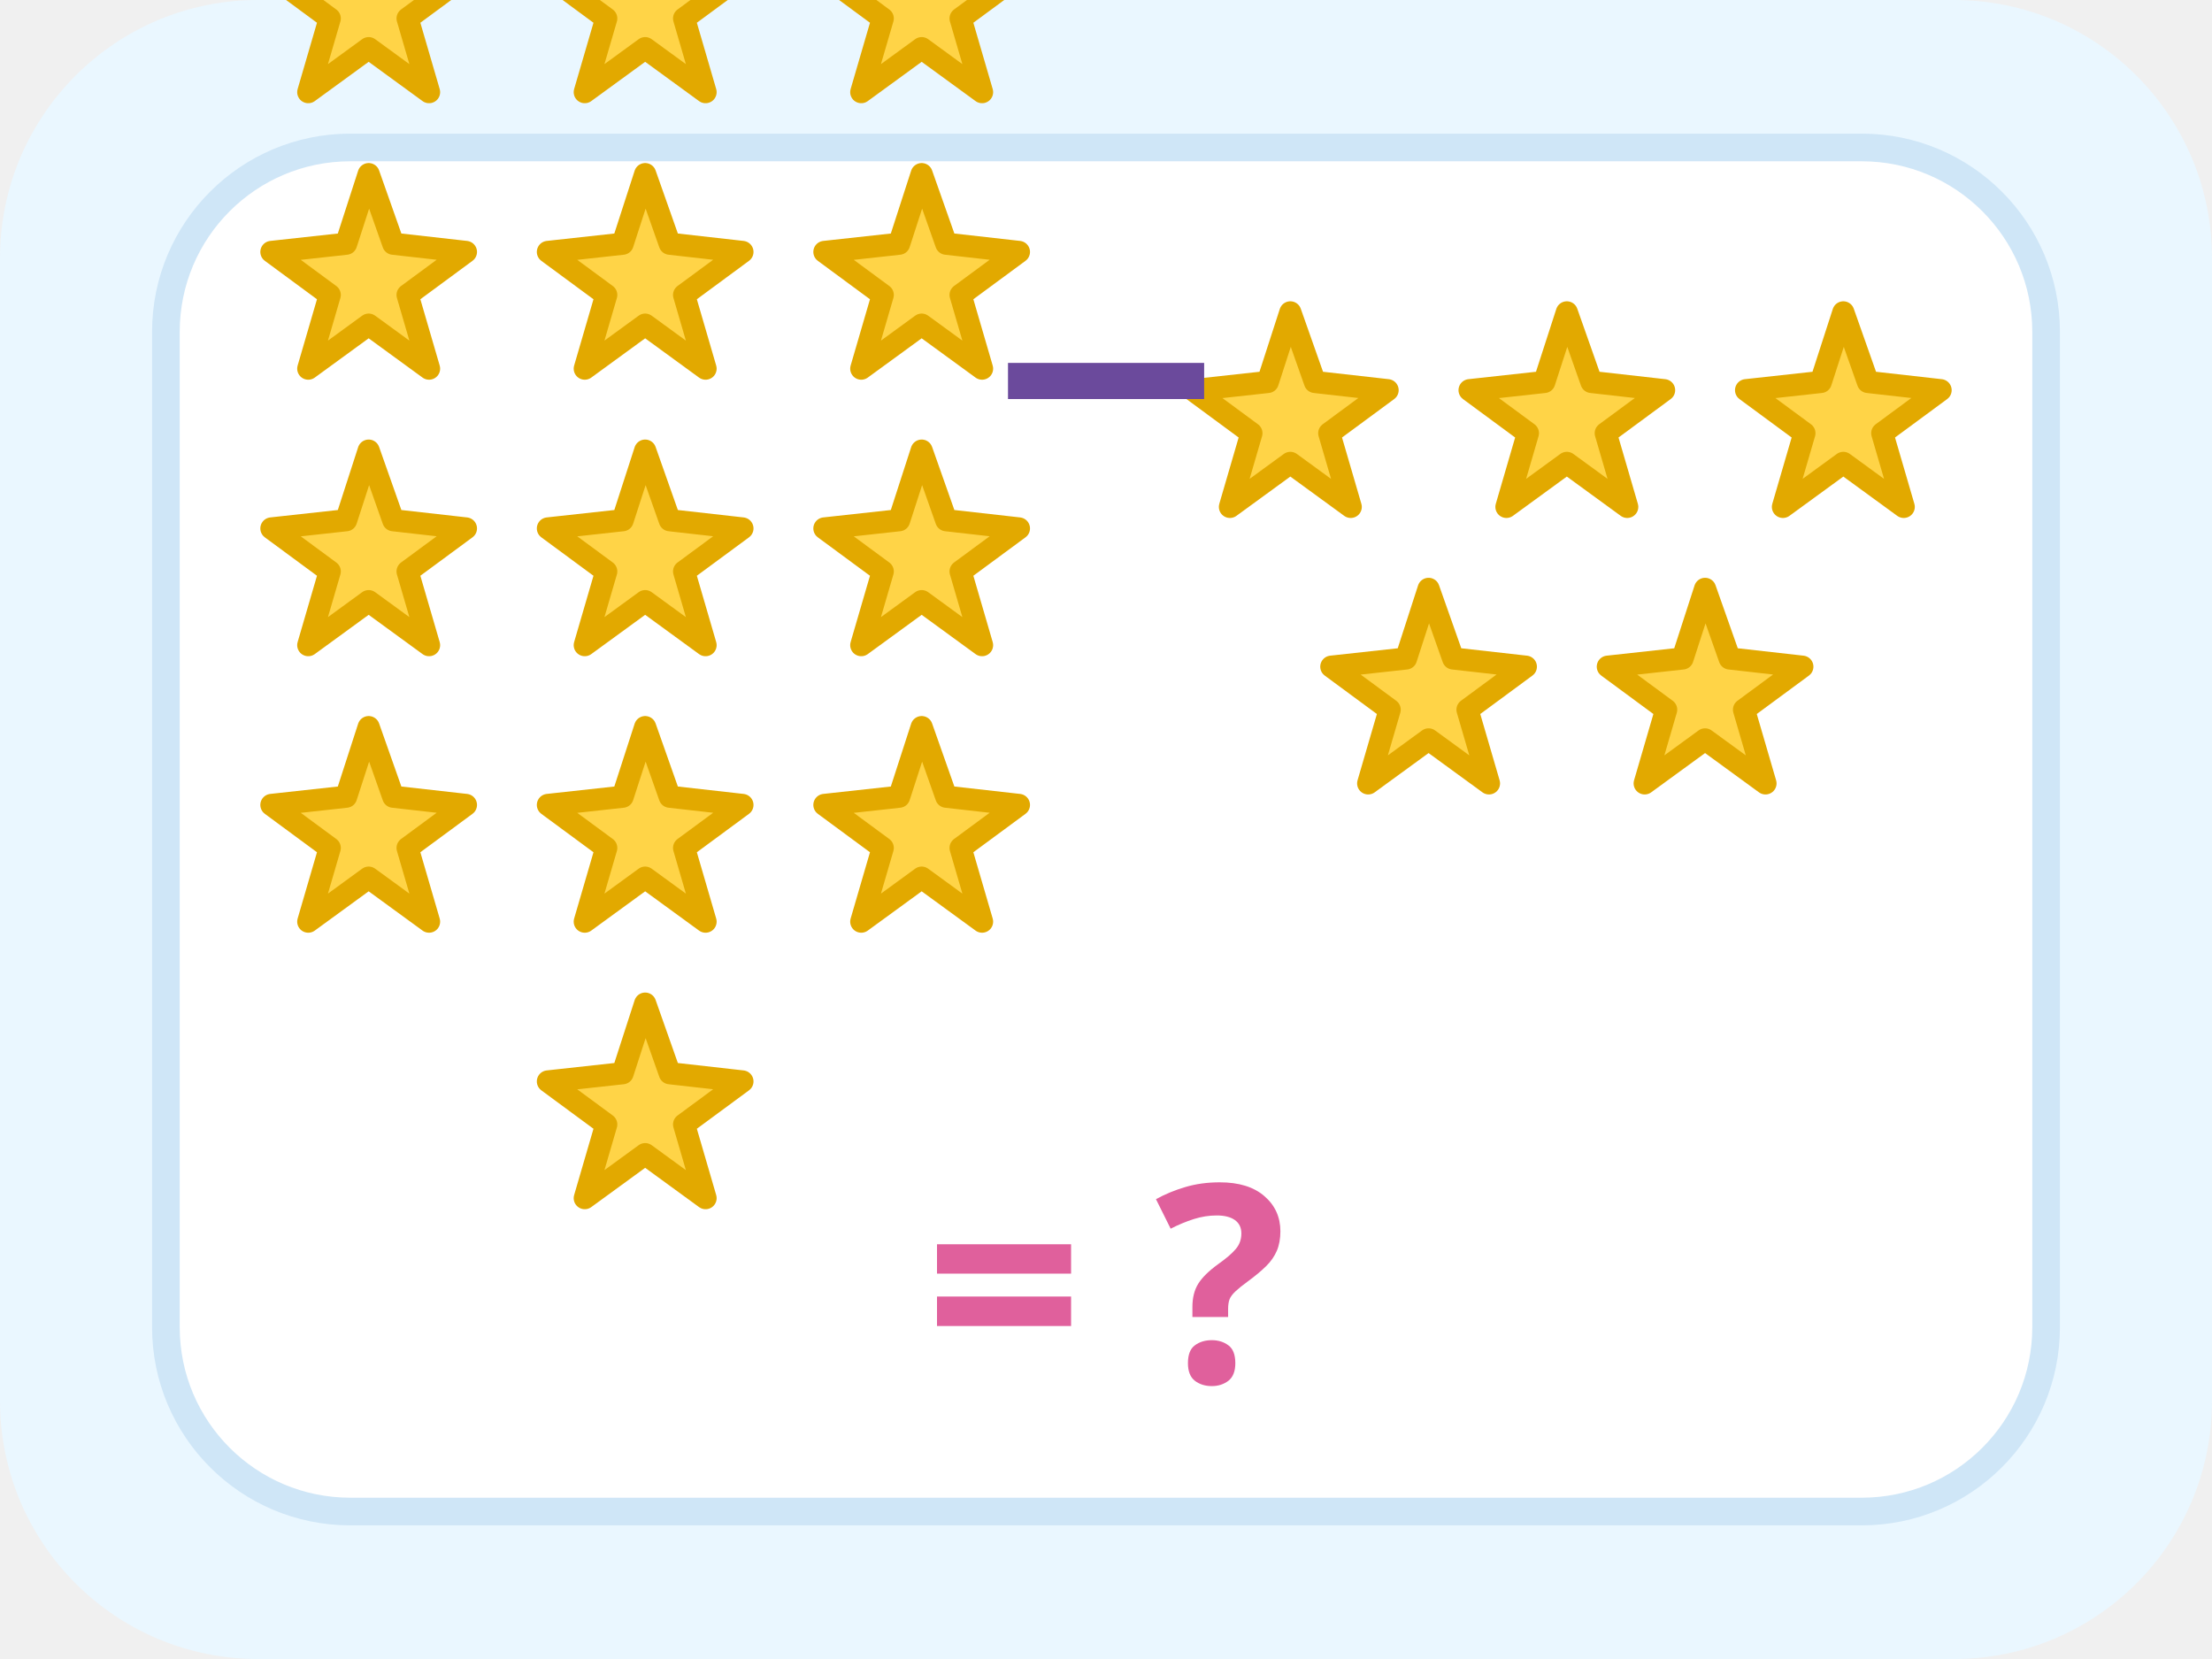
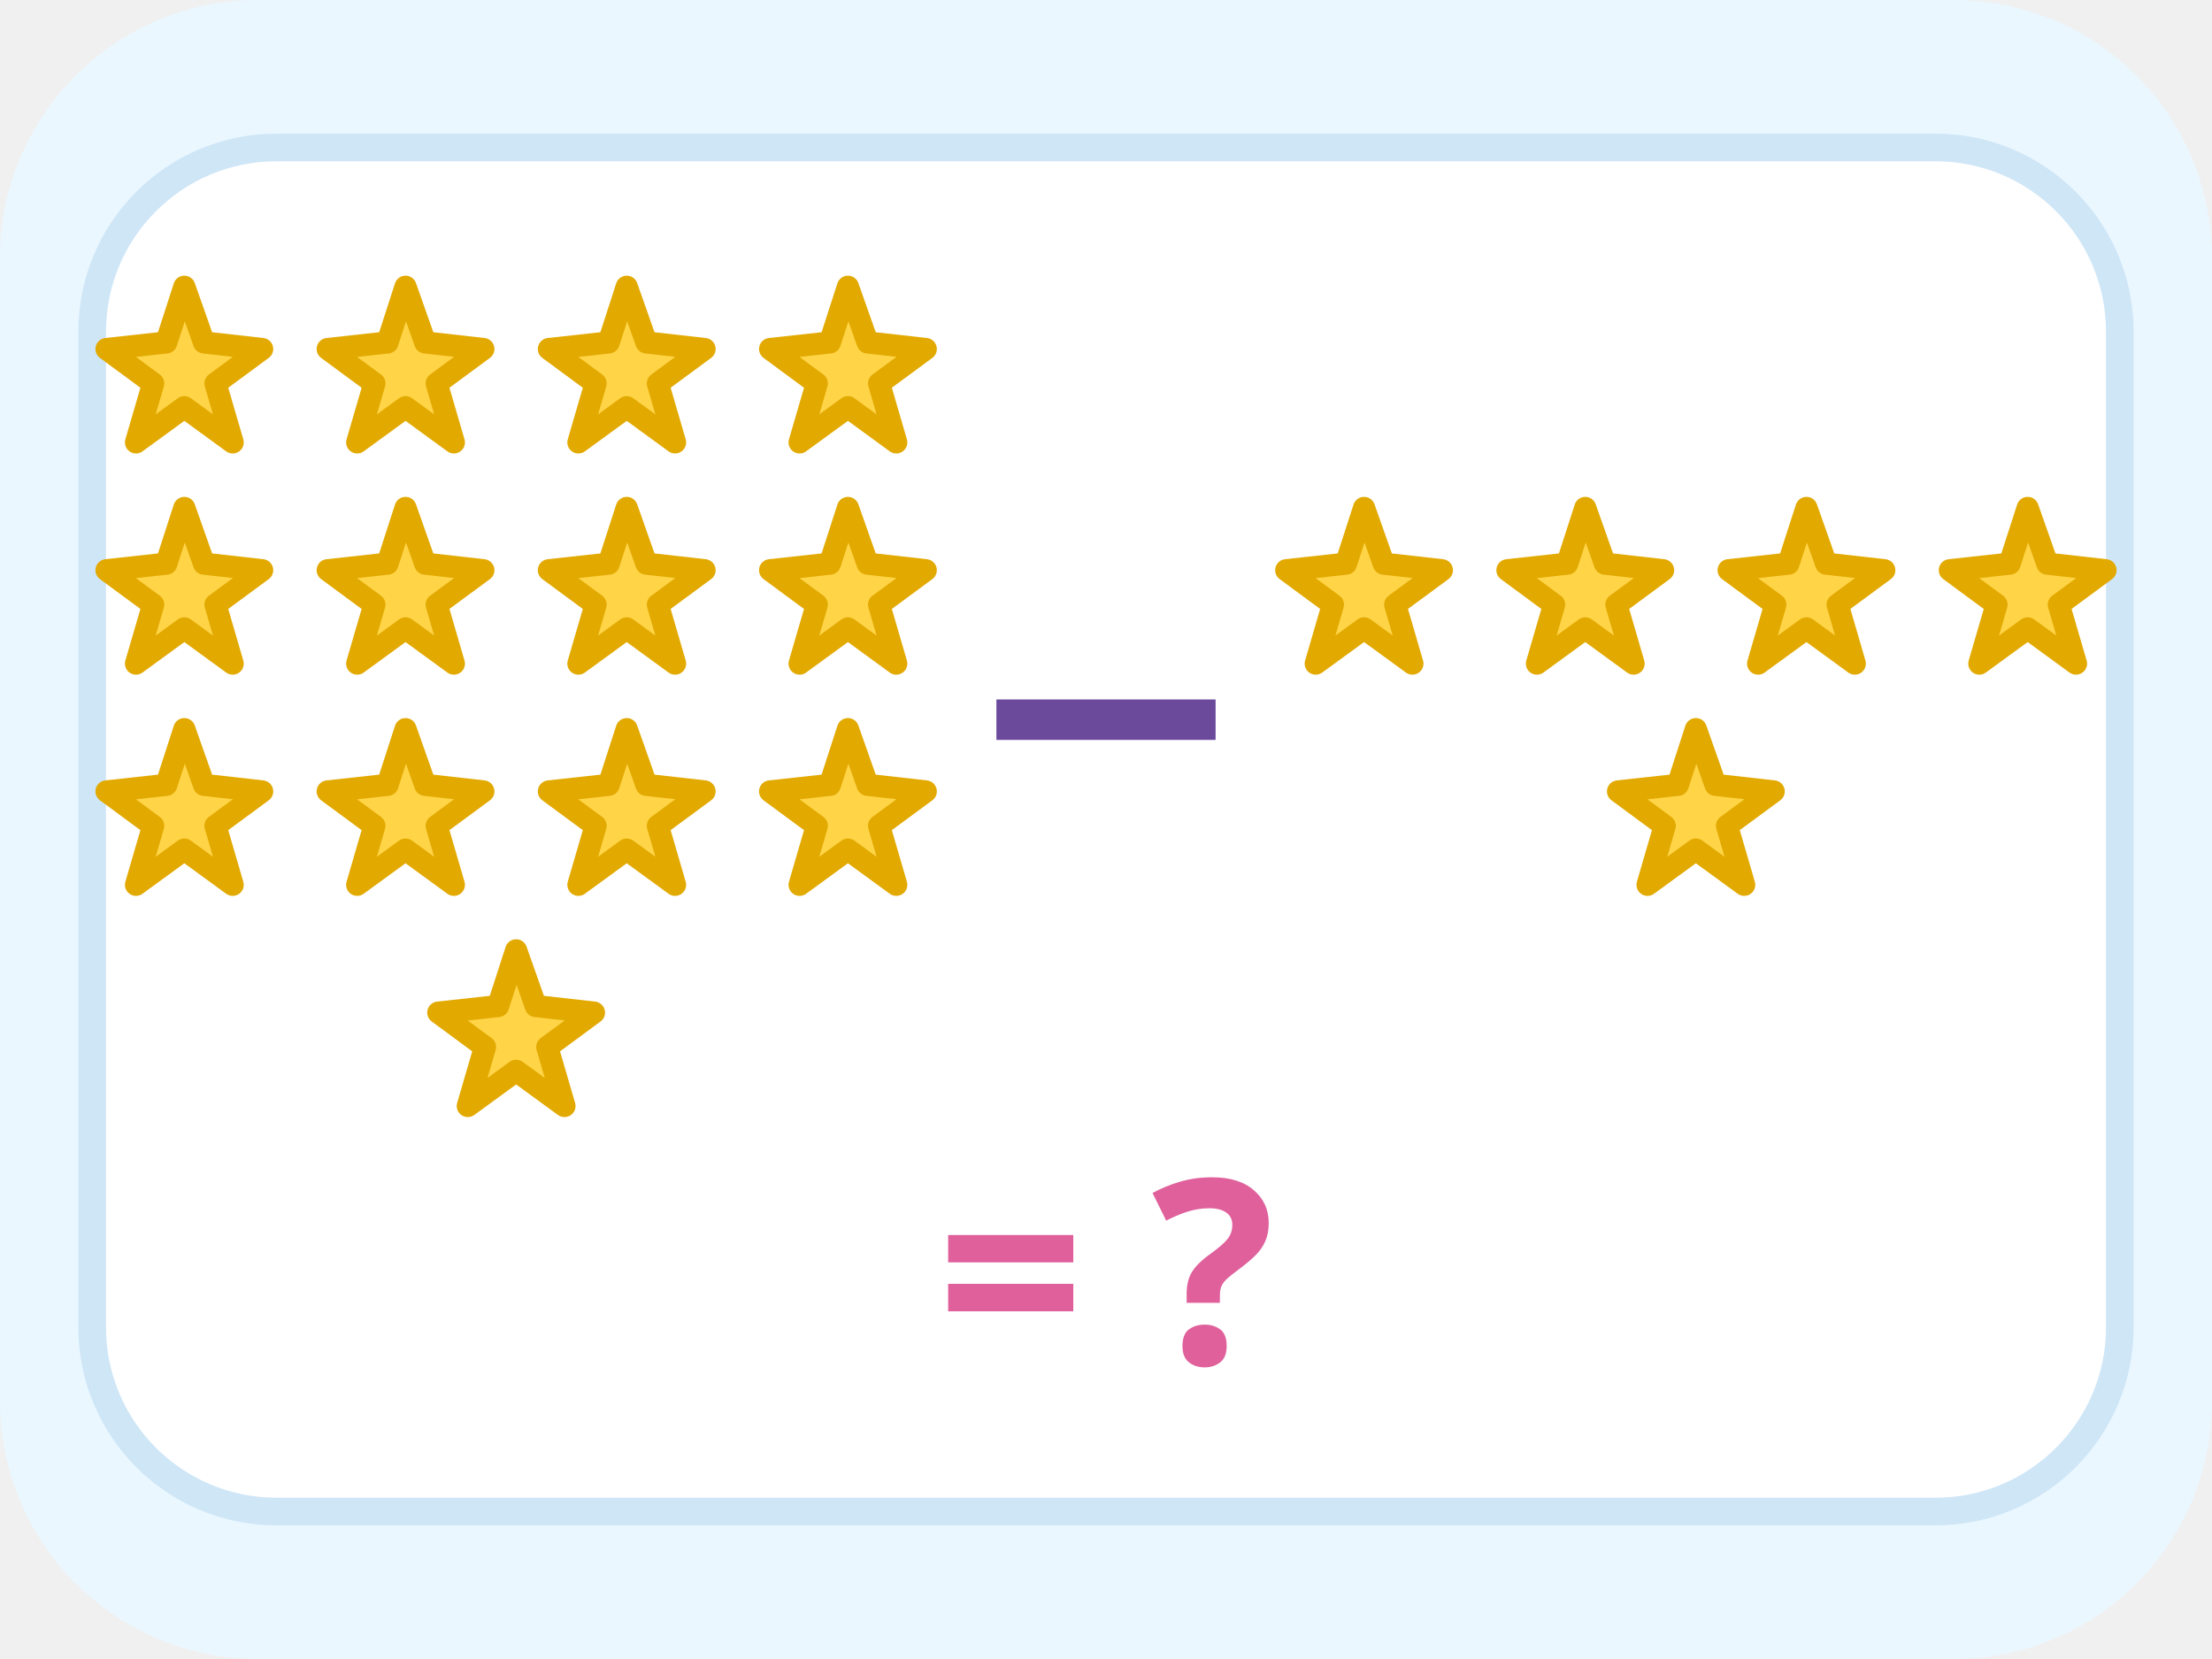
<svg xmlns="http://www.w3.org/2000/svg" viewBox="0 0 240 180" role="img" aria-label="13 − 5 等于几">
  <rect width="240" height="180" rx="28" fill="#eaf7ff" />
-   <rect x="18" y="16" width="204" height="148" rx="20" fill="#fff" stroke="#cfe6f7" stroke-width="3" />
-   <path d="M0 -1 L0.24 -0.32 L0.95 -0.24 L0.38 0.18 L0.59 0.9 L0 0.47 L-0.59 0.9 L-0.38 0.18 L-0.95 -0.24 L-0.22 -0.32 Z" transform="translate(40.0 0.0) scale(11.11)" fill="#ffd447" stroke="#e2a900" stroke-width="0.216" stroke-linejoin="round" />
-   <path d="M0 -1 L0.24 -0.32 L0.95 -0.24 L0.38 0.18 L0.59 0.9 L0 0.47 L-0.59 0.9 L-0.38 0.18 L-0.95 -0.24 L-0.22 -0.32 Z" transform="translate(70.0 0.0) scale(11.11)" fill="#ffd447" stroke="#e2a900" stroke-width="0.216" stroke-linejoin="round" />
-   <path d="M0 -1 L0.24 -0.32 L0.95 -0.24 L0.38 0.18 L0.59 0.9 L0 0.47 L-0.59 0.9 L-0.38 0.18 L-0.95 -0.24 L-0.22 -0.32 Z" transform="translate(100.0 0.0) scale(11.11)" fill="#ffd447" stroke="#e2a900" stroke-width="0.216" stroke-linejoin="round" />
-   <path d="M0 -1 L0.24 -0.32 L0.95 -0.24 L0.38 0.18 L0.59 0.9 L0 0.47 L-0.59 0.9 L-0.38 0.18 L-0.95 -0.24 L-0.22 -0.32 Z" transform="translate(40.0 30.0) scale(11.11)" fill="#ffd447" stroke="#e2a900" stroke-width="0.216" stroke-linejoin="round" />
-   <path d="M0 -1 L0.24 -0.32 L0.95 -0.24 L0.38 0.18 L0.59 0.9 L0 0.47 L-0.59 0.9 L-0.38 0.18 L-0.95 -0.24 L-0.22 -0.32 Z" transform="translate(70.0 30.0) scale(11.11)" fill="#ffd447" stroke="#e2a900" stroke-width="0.216" stroke-linejoin="round" />
-   <path d="M0 -1 L0.24 -0.32 L0.95 -0.24 L0.38 0.18 L0.59 0.9 L0 0.47 L-0.59 0.9 L-0.38 0.18 L-0.95 -0.24 L-0.22 -0.32 Z" transform="translate(100.0 30.0) scale(11.11)" fill="#ffd447" stroke="#e2a900" stroke-width="0.216" stroke-linejoin="round" />
-   <path d="M0 -1 L0.24 -0.32 L0.95 -0.24 L0.38 0.18 L0.59 0.9 L0 0.47 L-0.59 0.9 L-0.38 0.18 L-0.95 -0.24 L-0.22 -0.32 Z" transform="translate(40.0 60.0) scale(11.11)" fill="#ffd447" stroke="#e2a900" stroke-width="0.216" stroke-linejoin="round" />
-   <path d="M0 -1 L0.24 -0.32 L0.95 -0.24 L0.38 0.18 L0.59 0.9 L0 0.47 L-0.59 0.9 L-0.38 0.18 L-0.95 -0.24 L-0.22 -0.32 Z" transform="translate(70.0 60.0) scale(11.11)" fill="#ffd447" stroke="#e2a900" stroke-width="0.216" stroke-linejoin="round" />
-   <path d="M0 -1 L0.24 -0.32 L0.95 -0.24 L0.38 0.18 L0.59 0.9 L0 0.47 L-0.59 0.9 L-0.38 0.18 L-0.95 -0.24 L-0.22 -0.32 Z" transform="translate(100.0 60.0) scale(11.11)" fill="#ffd447" stroke="#e2a900" stroke-width="0.216" stroke-linejoin="round" />
-   <path d="M0 -1 L0.24 -0.32 L0.95 -0.24 L0.38 0.18 L0.59 0.9 L0 0.47 L-0.59 0.9 L-0.38 0.18 L-0.95 -0.24 L-0.22 -0.32 Z" transform="translate(40.0 90.0) scale(11.11)" fill="#ffd447" stroke="#e2a900" stroke-width="0.216" stroke-linejoin="round" />
-   <path d="M0 -1 L0.24 -0.32 L0.95 -0.24 L0.38 0.18 L0.59 0.9 L0 0.47 L-0.59 0.9 L-0.38 0.18 L-0.95 -0.24 L-0.22 -0.32 Z" transform="translate(70.0 90.0) scale(11.11)" fill="#ffd447" stroke="#e2a900" stroke-width="0.216" stroke-linejoin="round" />
-   <path d="M0 -1 L0.24 -0.32 L0.95 -0.24 L0.38 0.18 L0.59 0.9 L0 0.47 L-0.59 0.9 L-0.38 0.18 L-0.95 -0.24 L-0.22 -0.32 Z" transform="translate(100.0 90.0) scale(11.11)" fill="#ffd447" stroke="#e2a900" stroke-width="0.216" stroke-linejoin="round" />
-   <path d="M0 -1 L0.24 -0.32 L0.95 -0.24 L0.38 0.18 L0.59 0.9 L0 0.47 L-0.59 0.9 L-0.38 0.18 L-0.95 -0.24 L-0.22 -0.32 Z" transform="translate(70.0 120.0) scale(11.11)" fill="#ffd447" stroke="#e2a900" stroke-width="0.216" stroke-linejoin="round" />
-   <path d="M0 -1 L0.24 -0.32 L0.95 -0.24 L0.38 0.18 L0.59 0.9 L0 0.47 L-0.59 0.9 L-0.38 0.18 L-0.95 -0.24 L-0.22 -0.32 Z" transform="translate(140.0 45.0) scale(11.11)" fill="#ffd447" stroke="#e2a900" stroke-width="0.216" stroke-linejoin="round" />
-   <path d="M0 -1 L0.24 -0.32 L0.95 -0.24 L0.38 0.18 L0.59 0.9 L0 0.47 L-0.59 0.9 L-0.38 0.18 L-0.95 -0.24 L-0.22 -0.32 Z" transform="translate(170.0 45.0) scale(11.11)" fill="#ffd447" stroke="#e2a900" stroke-width="0.216" stroke-linejoin="round" />
-   <path d="M0 -1 L0.24 -0.32 L0.95 -0.24 L0.38 0.18 L0.59 0.9 L0 0.47 L-0.59 0.9 L-0.38 0.18 L-0.95 -0.24 L-0.22 -0.32 Z" transform="translate(200.0 45.0) scale(11.11)" fill="#ffd447" stroke="#e2a900" stroke-width="0.216" stroke-linejoin="round" />
-   <path d="M0 -1 L0.24 -0.32 L0.95 -0.24 L0.38 0.18 L0.59 0.9 L0 0.47 L-0.59 0.9 L-0.38 0.18 L-0.95 -0.24 L-0.22 -0.32 Z" transform="translate(155.0 75.0) scale(11.11)" fill="#ffd447" stroke="#e2a900" stroke-width="0.216" stroke-linejoin="round" />
-   <path d="M0 -1 L0.24 -0.32 L0.95 -0.24 L0.38 0.18 L0.59 0.9 L0 0.47 L-0.59 0.9 L-0.38 0.18 L-0.95 -0.24 L-0.22 -0.32 Z" transform="translate(185.0 75.0) scale(11.11)" fill="#ffd447" stroke="#e2a900" stroke-width="0.216" stroke-linejoin="round" />
-   <text x="120" y="52" text-anchor="middle" font-family="Nunito, sans-serif" font-size="34" font-weight="900" fill="#6b4a9c">−</text>
-   <text x="120" y="150" text-anchor="middle" font-family="Nunito, sans-serif" font-size="30" font-weight="900" fill="#e0609c">= ?</text>
+   <rect x="10" y="16" width="220" height="148" rx="20" fill="#fff" stroke="#cfe6f7" stroke-width="3" />
+   <path d="M0 -1 L0.24 -0.32 L0.95 -0.24 L0.38 0.18 L0.59 0.9 L0 0.47 L-0.59 0.9 L-0.38 0.18 L-0.95 -0.24 L-0.22 -0.32 Z" transform="translate(20.0 40.0) scale(8.89)" fill="#ffd447" stroke="#e2a900" stroke-width="0.270" stroke-linejoin="round" />
+   <path d="M0 -1 L0.24 -0.32 L0.95 -0.24 L0.38 0.18 L0.59 0.9 L0 0.47 L-0.59 0.9 L-0.38 0.18 L-0.95 -0.24 L-0.22 -0.32 Z" transform="translate(44.0 40.0) scale(8.89)" fill="#ffd447" stroke="#e2a900" stroke-width="0.270" stroke-linejoin="round" />
+   <path d="M0 -1 L0.24 -0.32 L0.95 -0.24 L0.38 0.18 L0.59 0.9 L0 0.47 L-0.59 0.9 L-0.38 0.18 L-0.95 -0.24 L-0.22 -0.32 Z" transform="translate(68.0 40.0) scale(8.89)" fill="#ffd447" stroke="#e2a900" stroke-width="0.270" stroke-linejoin="round" />
+   <path d="M0 -1 L0.24 -0.32 L0.95 -0.24 L0.38 0.18 L0.59 0.9 L0 0.47 L-0.59 0.9 L-0.38 0.18 L-0.95 -0.24 L-0.22 -0.32 Z" transform="translate(92.0 40.0) scale(8.89)" fill="#ffd447" stroke="#e2a900" stroke-width="0.270" stroke-linejoin="round" />
+   <path d="M0 -1 L0.24 -0.32 L0.95 -0.24 L0.38 0.18 L0.59 0.9 L0 0.47 L-0.59 0.9 L-0.38 0.18 L-0.95 -0.24 L-0.22 -0.32 Z" transform="translate(20.0 64.0) scale(8.89)" fill="#ffd447" stroke="#e2a900" stroke-width="0.270" stroke-linejoin="round" />
+   <path d="M0 -1 L0.24 -0.32 L0.95 -0.24 L0.38 0.18 L0.59 0.9 L0 0.47 L-0.59 0.9 L-0.38 0.18 L-0.95 -0.24 L-0.22 -0.32 Z" transform="translate(44.0 64.0) scale(8.89)" fill="#ffd447" stroke="#e2a900" stroke-width="0.270" stroke-linejoin="round" />
+   <path d="M0 -1 L0.24 -0.32 L0.95 -0.24 L0.38 0.18 L0.59 0.9 L0 0.47 L-0.59 0.9 L-0.38 0.18 L-0.95 -0.24 L-0.22 -0.32 Z" transform="translate(68.0 64.0) scale(8.89)" fill="#ffd447" stroke="#e2a900" stroke-width="0.270" stroke-linejoin="round" />
+   <path d="M0 -1 L0.24 -0.32 L0.95 -0.24 L0.38 0.18 L0.59 0.9 L0 0.47 L-0.59 0.9 L-0.38 0.18 L-0.95 -0.24 L-0.22 -0.32 Z" transform="translate(92.0 64.0) scale(8.89)" fill="#ffd447" stroke="#e2a900" stroke-width="0.270" stroke-linejoin="round" />
+   <path d="M0 -1 L0.24 -0.32 L0.95 -0.24 L0.38 0.18 L0.59 0.9 L0 0.47 L-0.59 0.9 L-0.38 0.18 L-0.95 -0.24 L-0.22 -0.32 Z" transform="translate(20.0 88.0) scale(8.89)" fill="#ffd447" stroke="#e2a900" stroke-width="0.270" stroke-linejoin="round" />
+   <path d="M0 -1 L0.24 -0.32 L0.95 -0.24 L0.38 0.18 L0.59 0.9 L0 0.47 L-0.59 0.9 L-0.38 0.18 L-0.95 -0.24 L-0.22 -0.32 Z" transform="translate(44.0 88.0) scale(8.89)" fill="#ffd447" stroke="#e2a900" stroke-width="0.270" stroke-linejoin="round" />
+   <path d="M0 -1 L0.24 -0.32 L0.95 -0.24 L0.38 0.18 L0.59 0.9 L0 0.47 L-0.59 0.9 L-0.38 0.18 L-0.95 -0.24 L-0.22 -0.32 Z" transform="translate(68.0 88.0) scale(8.89)" fill="#ffd447" stroke="#e2a900" stroke-width="0.270" stroke-linejoin="round" />
+   <path d="M0 -1 L0.24 -0.32 L0.95 -0.24 L0.38 0.18 L0.59 0.9 L0 0.47 L-0.59 0.9 L-0.38 0.18 L-0.95 -0.24 L-0.22 -0.32 Z" transform="translate(92.0 88.0) scale(8.89)" fill="#ffd447" stroke="#e2a900" stroke-width="0.270" stroke-linejoin="round" />
+   <path d="M0 -1 L0.24 -0.32 L0.95 -0.24 L0.38 0.18 L0.59 0.9 L0 0.47 L-0.59 0.9 L-0.38 0.18 L-0.95 -0.24 L-0.22 -0.32 Z" transform="translate(56.0 112.0) scale(8.89)" fill="#ffd447" stroke="#e2a900" stroke-width="0.270" stroke-linejoin="round" />
+   <path d="M0 -1 L0.24 -0.32 L0.95 -0.24 L0.38 0.18 L0.59 0.9 L0 0.47 L-0.59 0.9 L-0.38 0.18 L-0.95 -0.24 L-0.22 -0.32 Z" transform="translate(148.0 64.0) scale(8.89)" fill="#ffd447" stroke="#e2a900" stroke-width="0.270" stroke-linejoin="round" />
+   <path d="M0 -1 L0.24 -0.32 L0.95 -0.24 L0.38 0.18 L0.59 0.9 L0 0.47 L-0.59 0.9 L-0.38 0.18 L-0.95 -0.24 L-0.22 -0.32 Z" transform="translate(172.0 64.0) scale(8.89)" fill="#ffd447" stroke="#e2a900" stroke-width="0.270" stroke-linejoin="round" />
+   <path d="M0 -1 L0.24 -0.32 L0.95 -0.24 L0.38 0.18 L0.59 0.9 L0 0.47 L-0.59 0.9 L-0.38 0.18 L-0.95 -0.24 L-0.22 -0.32 Z" transform="translate(196.0 64.0) scale(8.89)" fill="#ffd447" stroke="#e2a900" stroke-width="0.270" stroke-linejoin="round" />
+   <path d="M0 -1 L0.24 -0.32 L0.95 -0.24 L0.38 0.18 L0.59 0.9 L0 0.47 L-0.59 0.9 L-0.38 0.18 L-0.95 -0.24 L-0.22 -0.32 Z" transform="translate(220.0 64.0) scale(8.89)" fill="#ffd447" stroke="#e2a900" stroke-width="0.270" stroke-linejoin="round" />
+   <path d="M0 -1 L0.24 -0.32 L0.95 -0.24 L0.38 0.18 L0.59 0.9 L0 0.47 L-0.59 0.9 L-0.38 0.18 L-0.95 -0.24 L-0.22 -0.32 Z" transform="translate(184.0 88.0) scale(8.89)" fill="#ffd447" stroke="#e2a900" stroke-width="0.270" stroke-linejoin="round" />
+   <text x="120" y="90" text-anchor="middle" font-family="Nunito, sans-serif" font-size="38" font-weight="900" fill="#6b4a9c">−</text>
+   <text x="120" y="148" text-anchor="middle" font-family="Nunito, sans-serif" font-size="28" font-weight="900" fill="#e0609c">= ?</text>
</svg>
